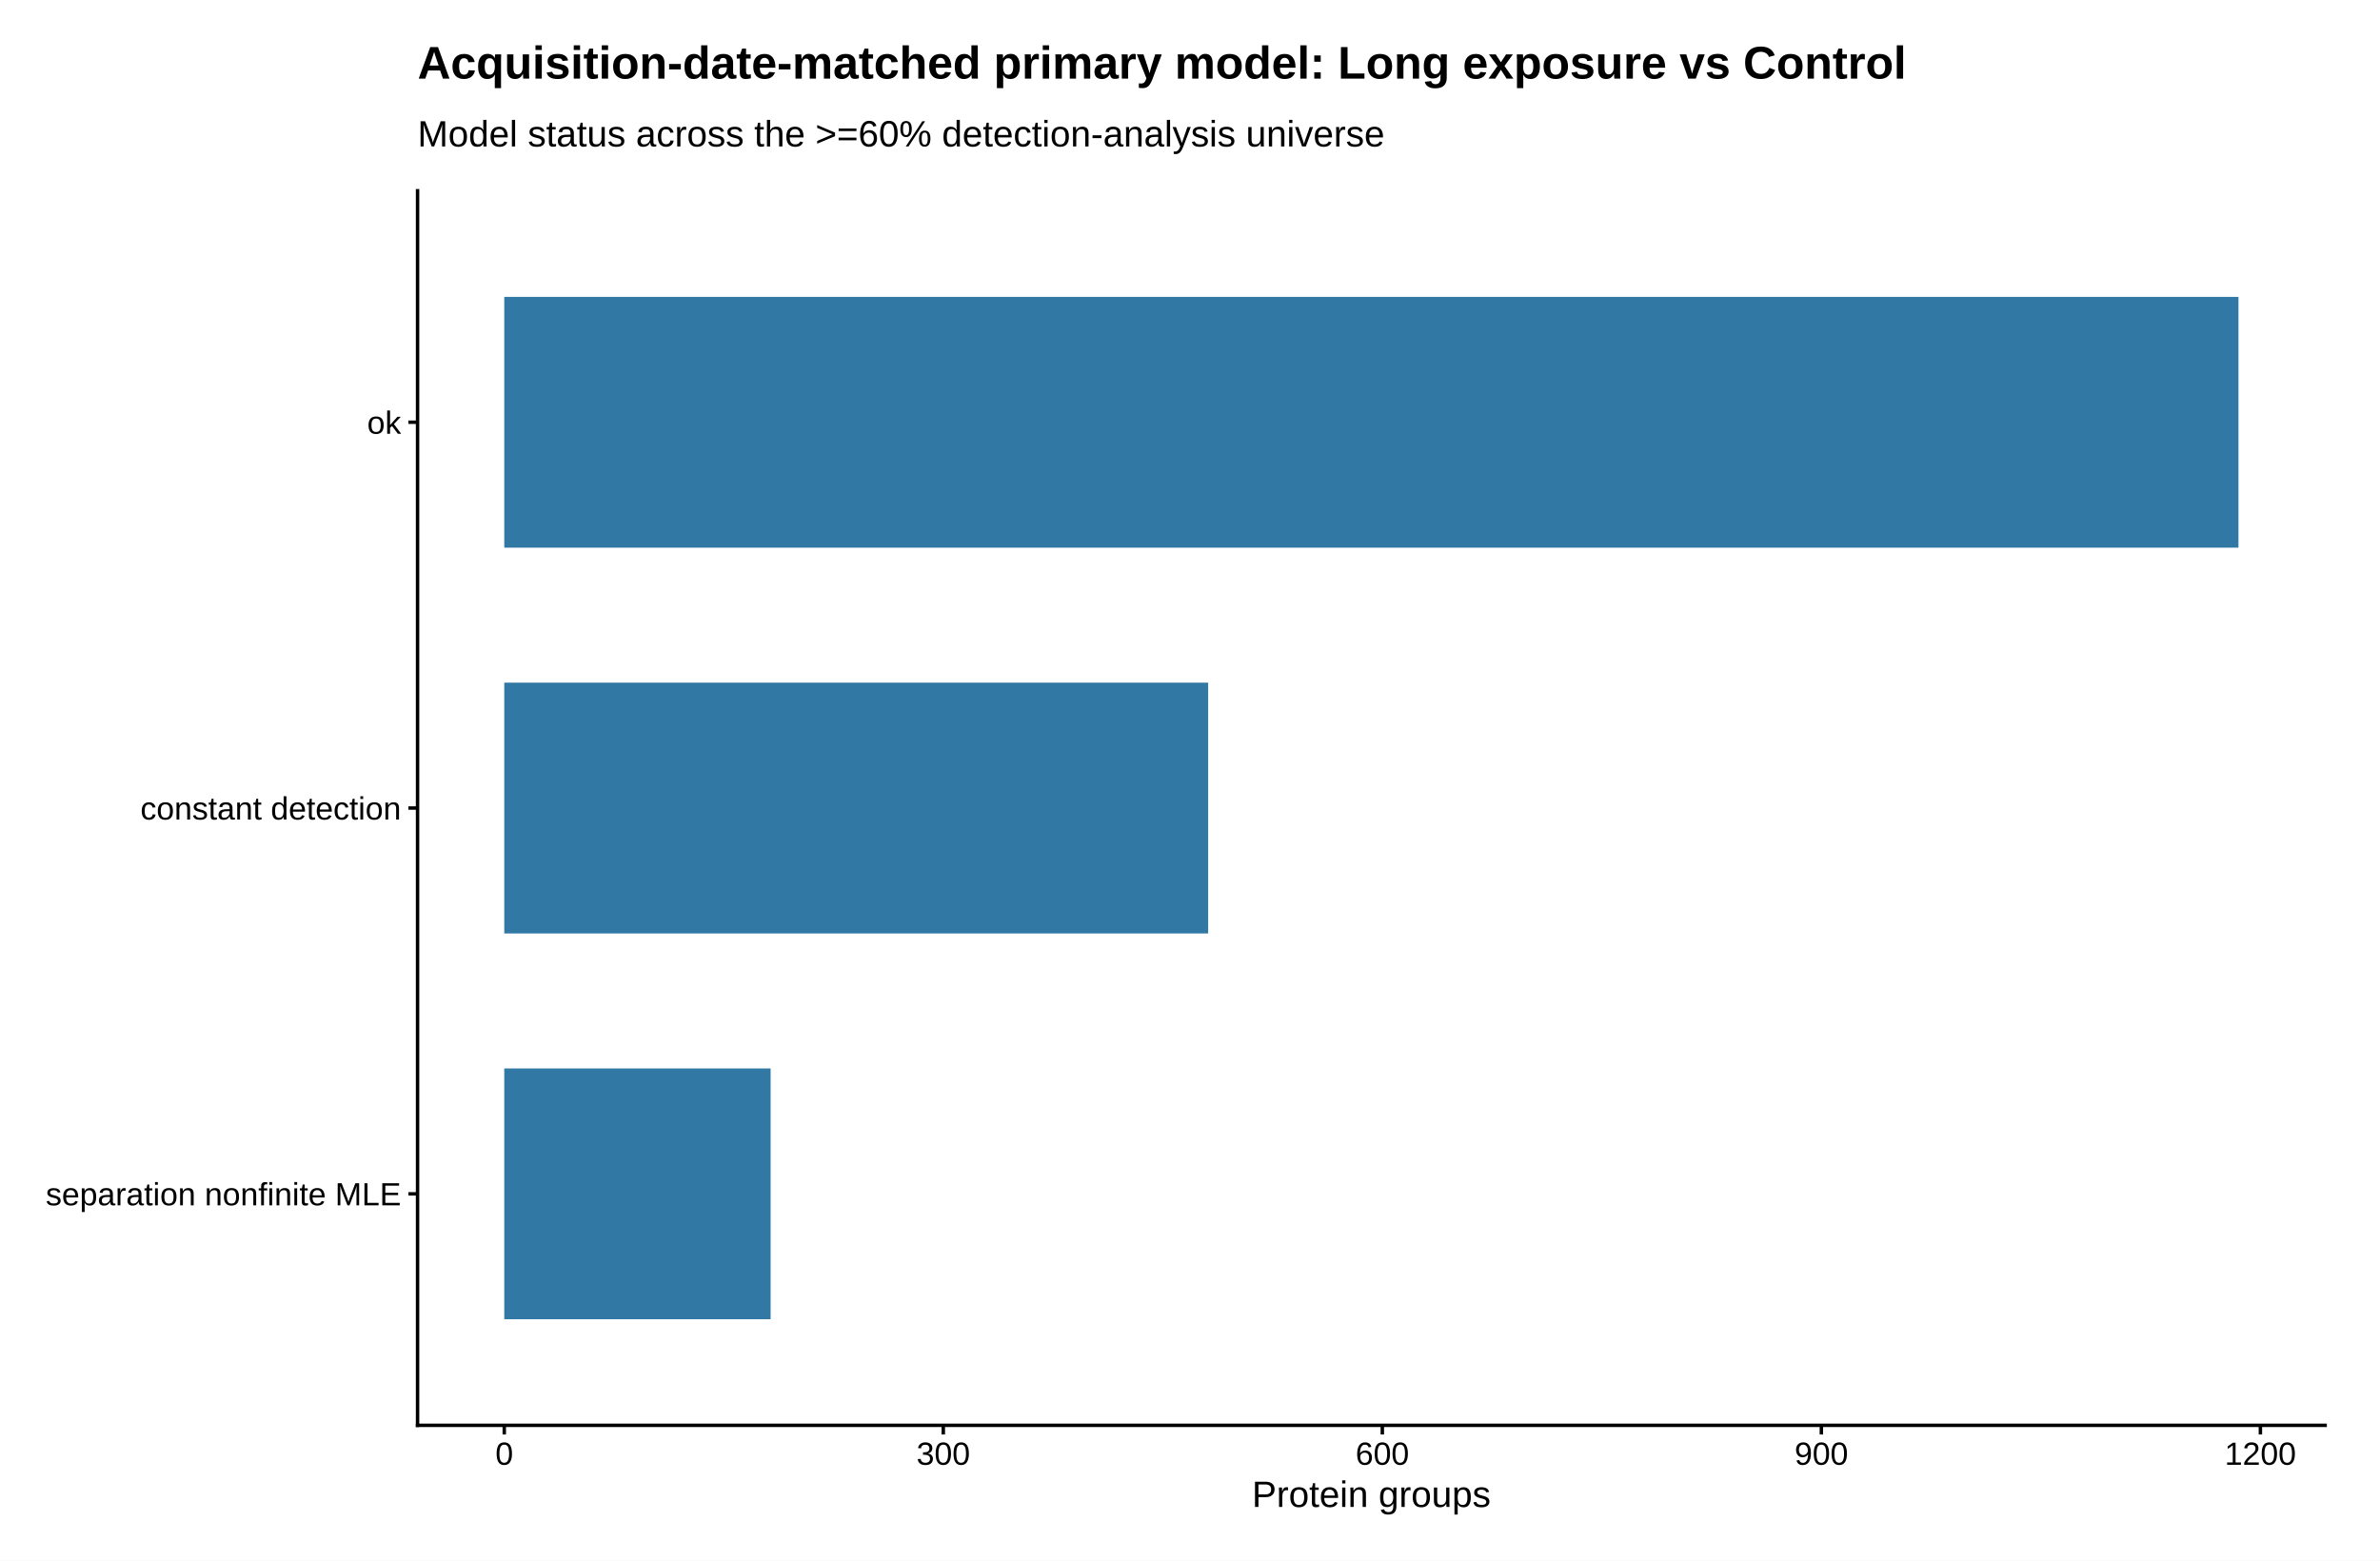
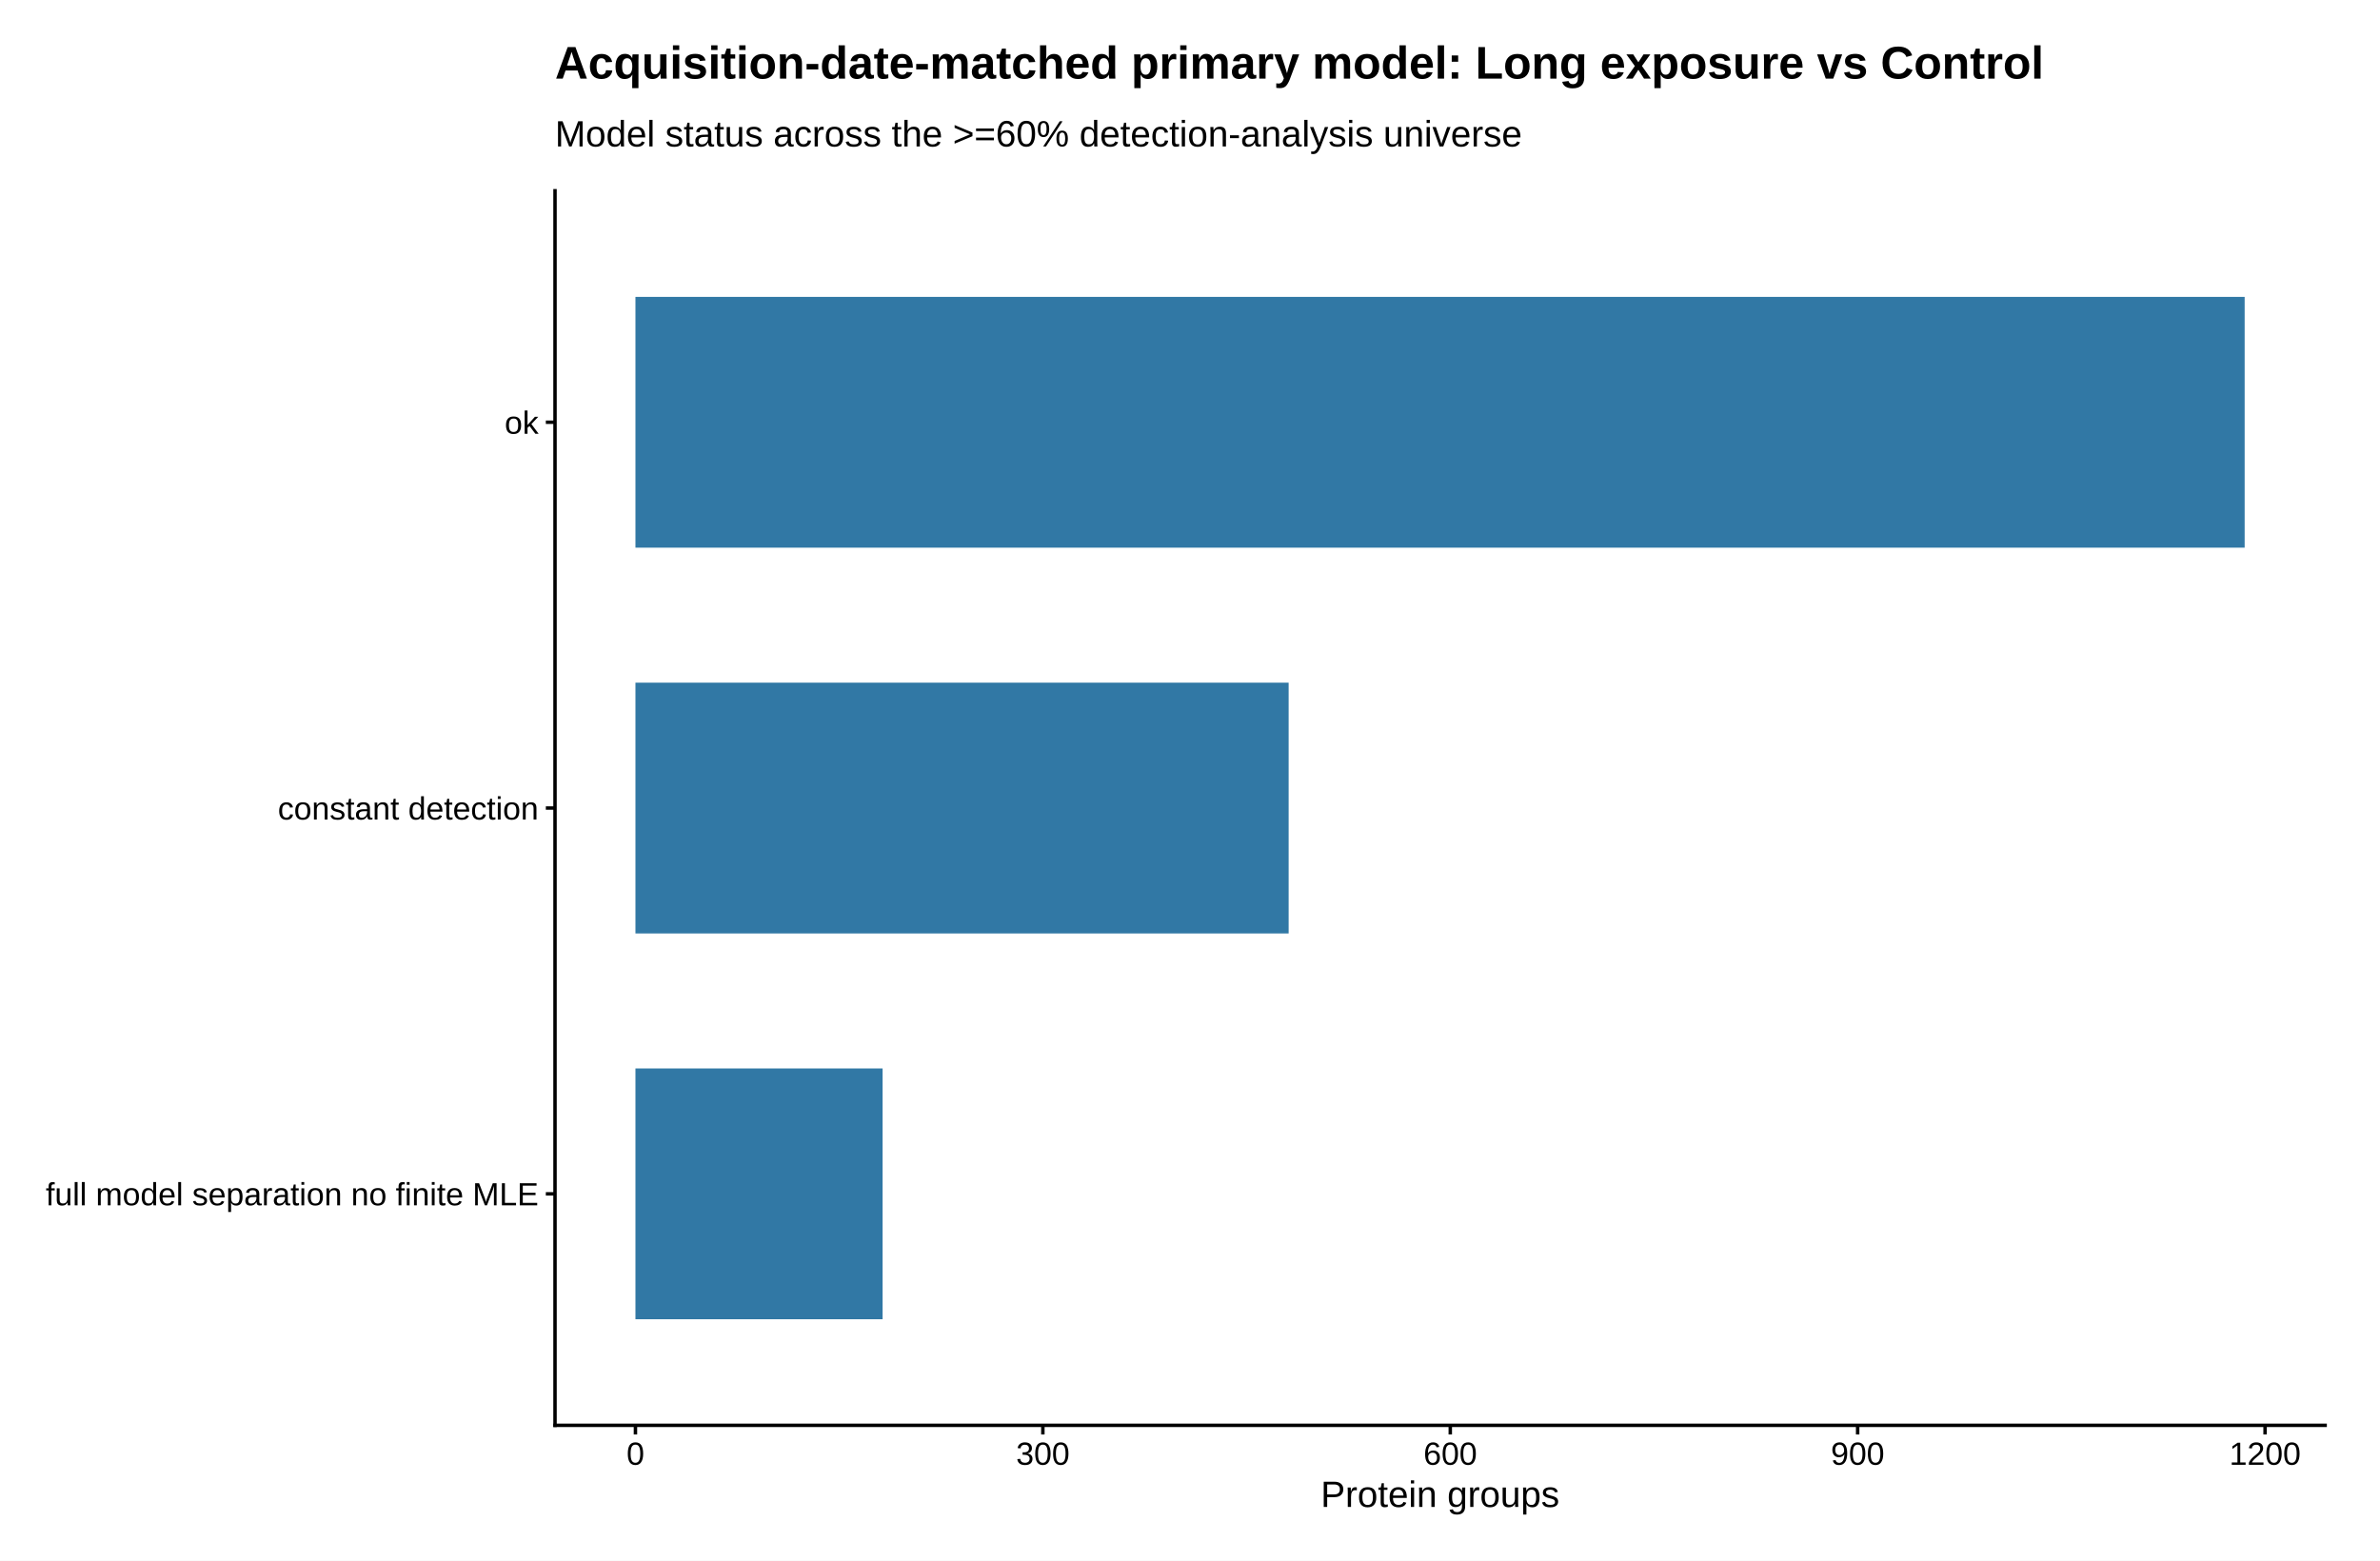
<svg xmlns="http://www.w3.org/2000/svg" class="svglite" width="518.74pt" height="340.16pt" viewBox="0 0 518.74 340.16">
  <defs>
    <style type="text/css">
    .svglite line, .svglite polyline, .svglite polygon, .svglite path, .svglite rect, .svglite circle {
      fill: none;
      stroke: #000000;
      stroke-linecap: round;
      stroke-linejoin: round;
      stroke-miterlimit: 10.00;
    }
    .svglite text {
      white-space: pre;
    }
  </style>
  </defs>
  <rect width="100%" height="100%" style="stroke: none; fill: #FFFFFF;" />
  <defs>
    <clipPath id="cpMC4wMHw1MTguNzR8MC4wMHwzNDAuMTY=">
      <rect x="0.00" y="0.00" width="518.74" height="340.16" />
    </clipPath>
  </defs>
  <g clip-path="url(#cpMC4wMHw1MTguNzR8MC4wMHwzNDAuMTY=)">
    <rect x="0.00" y="0.00" width="518.74" height="340.16" style="stroke-width: 0.78; stroke: #FFFFFF; fill: #FFFFFF;" />
  </g>
  <defs>
-     <clipPath id="cpOTEuMDF8NTA2Ljc4fDQxLjU5fDMxMC43Mg==">
-       <rect x="91.01" y="41.59" width="415.78" height="269.13" />
+     <clipPath id="cpMTIwLjk3fDUwNi43OHw0MS41OXwzMTAuNzI=">
+       <rect x="120.97" y="41.59" width="385.82" height="269.13" />
    </clipPath>
  </defs>
-   <g clip-path="url(#cpOTEuMDF8NTA2Ljc4fDQxLjU5fDMxMC43Mg==)">
-     <rect x="91.01" y="41.59" width="415.78" height="269.13" style="stroke-width: 0.78; stroke: none; fill: #FFFFFF;" />
-     <rect x="109.91" y="148.82" width="153.42" height="54.67" style="stroke-width: 0.78; stroke: none; stroke-linecap: butt; stroke-linejoin: miter; fill: #3178A5;" />
-     <rect x="109.91" y="64.72" width="377.98" height="54.67" style="stroke-width: 0.78; stroke: none; stroke-linecap: butt; stroke-linejoin: miter; fill: #3178A5;" />
-     <rect x="109.91" y="232.92" width="58.05" height="54.67" style="stroke-width: 0.78; stroke: none; stroke-linecap: butt; stroke-linejoin: miter; fill: #3178A5;" />
+   <g clip-path="url(#cpMTIwLjk3fDUwNi43OHw0MS41OXwzMTAuNzI=)">
+     <rect x="120.97" y="41.59" width="385.82" height="269.13" style="stroke-width: 0.78; stroke: none; fill: #FFFFFF;" />
+     <rect x="138.50" y="148.82" width="142.37" height="54.67" style="stroke-width: 0.78; stroke: none; stroke-linecap: butt; stroke-linejoin: miter; fill: #3178A5;" />
+     <rect x="138.50" y="232.92" width="53.87" height="54.67" style="stroke-width: 0.78; stroke: none; stroke-linecap: butt; stroke-linejoin: miter; fill: #3178A5;" />
+     <rect x="138.50" y="64.72" width="350.74" height="54.67" style="stroke-width: 0.78; stroke: none; stroke-linecap: butt; stroke-linejoin: miter; fill: #3178A5;" />
  </g>
  <g clip-path="url(#cpMC4wMHw1MTguNzR8MC4wMHwzNDAuMTY=)">
-     <polyline points="91.01,310.72 91.01,41.59 " style="stroke-width: 0.75; stroke-linecap: square;" />
-     <text x="87.42" y="262.76" text-anchor="end" style="font-size: 7.00px; font-family: &quot;Arial&quot;;" textLength="77.46px" lengthAdjust="spacingAndGlyphs">separation nonfinite MLE</text>
-     <text x="87.42" y="178.66" text-anchor="end" style="font-size: 7.00px; font-family: &quot;Arial&quot;;" textLength="56.83px" lengthAdjust="spacingAndGlyphs">constant detection</text>
-     <text x="87.42" y="94.56" text-anchor="end" style="font-size: 7.00px; font-family: &quot;Arial&quot;;" textLength="7.39px" lengthAdjust="spacingAndGlyphs">ok</text>
-     <polyline points="89.01,260.26 91.01,260.26 " style="stroke-width: 0.75; stroke-linecap: butt;" />
-     <polyline points="89.01,176.15 91.01,176.15 " style="stroke-width: 0.75; stroke-linecap: butt;" />
-     <polyline points="89.01,92.05 91.01,92.05 " style="stroke-width: 0.75; stroke-linecap: butt;" />
-     <polyline points="91.01,310.72 506.78,310.72 " style="stroke-width: 0.75; stroke-linecap: square;" />
-     <polyline points="109.91,312.71 109.91,310.72 " style="stroke-width: 0.75; stroke-linecap: butt;" />
-     <polyline points="205.60,312.71 205.60,310.72 " style="stroke-width: 0.75; stroke-linecap: butt;" />
-     <polyline points="301.29,312.71 301.29,310.72 " style="stroke-width: 0.75; stroke-linecap: butt;" />
-     <polyline points="396.98,312.71 396.98,310.72 " style="stroke-width: 0.75; stroke-linecap: butt;" />
-     <polyline points="492.67,312.71 492.67,310.72 " style="stroke-width: 0.75; stroke-linecap: butt;" />
-     <text x="109.91" y="319.32" text-anchor="middle" style="font-size: 7.00px; font-family: &quot;Arial&quot;;" textLength="3.90px" lengthAdjust="spacingAndGlyphs">0</text>
-     <text x="205.60" y="319.32" text-anchor="middle" style="font-size: 7.00px; font-family: &quot;Arial&quot;;" textLength="11.69px" lengthAdjust="spacingAndGlyphs">300</text>
-     <text x="301.29" y="319.32" text-anchor="middle" style="font-size: 7.00px; font-family: &quot;Arial&quot;;" textLength="11.69px" lengthAdjust="spacingAndGlyphs">600</text>
-     <text x="396.98" y="319.32" text-anchor="middle" style="font-size: 7.00px; font-family: &quot;Arial&quot;;" textLength="11.69px" lengthAdjust="spacingAndGlyphs">900</text>
-     <text x="492.67" y="319.32" text-anchor="middle" style="font-size: 7.00px; font-family: &quot;Arial&quot;;" textLength="15.58px" lengthAdjust="spacingAndGlyphs">1200</text>
-     <text x="298.90" y="328.51" text-anchor="middle" style="font-size: 8.00px; font-family: &quot;Arial&quot;;" textLength="52.04px" lengthAdjust="spacingAndGlyphs">Protein groups</text>
-     <text x="91.01" y="31.93" style="font-size: 8.00px; font-family: &quot;Arial&quot;;" textLength="210.85px" lengthAdjust="spacingAndGlyphs">Model status across the &gt;=60% detection-analysis universe</text>
-     <text x="91.01" y="17.13" style="font-size: 10.00px; font-weight: bold; font-family: &quot;Arial&quot;;" textLength="324.55px" lengthAdjust="spacingAndGlyphs">Acquisition-date-matched primary model: Long exposure vs Control</text>
+     <polyline points="120.97,310.72 120.97,41.59 " style="stroke-width: 0.75; stroke-linecap: square;" />
+     <text x="117.38" y="262.76" text-anchor="end" style="font-size: 7.00px; font-family: &quot;Arial&quot;;" textLength="107.42px" lengthAdjust="spacingAndGlyphs">full model separation no finite MLE</text>
+     <text x="117.38" y="178.66" text-anchor="end" style="font-size: 7.00px; font-family: &quot;Arial&quot;;" textLength="56.83px" lengthAdjust="spacingAndGlyphs">constant detection</text>
+     <text x="117.38" y="94.56" text-anchor="end" style="font-size: 7.00px; font-family: &quot;Arial&quot;;" textLength="7.39px" lengthAdjust="spacingAndGlyphs">ok</text>
+     <polyline points="118.97,260.26 120.97,260.26 " style="stroke-width: 0.75; stroke-linecap: butt;" />
+     <polyline points="118.97,176.15 120.97,176.15 " style="stroke-width: 0.75; stroke-linecap: butt;" />
+     <polyline points="118.97,92.05 120.97,92.05 " style="stroke-width: 0.75; stroke-linecap: butt;" />
+     <polyline points="120.97,310.72 506.78,310.72 " style="stroke-width: 0.75; stroke-linecap: square;" />
+     <polyline points="138.50,312.71 138.50,310.72 " style="stroke-width: 0.75; stroke-linecap: butt;" />
+     <polyline points="227.30,312.71 227.30,310.72 " style="stroke-width: 0.75; stroke-linecap: butt;" />
+     <polyline points="316.10,312.71 316.10,310.72 " style="stroke-width: 0.75; stroke-linecap: butt;" />
+     <polyline points="404.89,312.71 404.89,310.72 " style="stroke-width: 0.75; stroke-linecap: butt;" />
+     <polyline points="493.69,312.71 493.69,310.72 " style="stroke-width: 0.75; stroke-linecap: butt;" />
+     <text x="138.50" y="319.32" text-anchor="middle" style="font-size: 7.00px; font-family: &quot;Arial&quot;;" textLength="3.90px" lengthAdjust="spacingAndGlyphs">0</text>
+     <text x="227.30" y="319.32" text-anchor="middle" style="font-size: 7.00px; font-family: &quot;Arial&quot;;" textLength="11.69px" lengthAdjust="spacingAndGlyphs">300</text>
+     <text x="316.10" y="319.32" text-anchor="middle" style="font-size: 7.00px; font-family: &quot;Arial&quot;;" textLength="11.69px" lengthAdjust="spacingAndGlyphs">600</text>
+     <text x="404.89" y="319.32" text-anchor="middle" style="font-size: 7.00px; font-family: &quot;Arial&quot;;" textLength="11.69px" lengthAdjust="spacingAndGlyphs">900</text>
+     <text x="493.69" y="319.32" text-anchor="middle" style="font-size: 7.00px; font-family: &quot;Arial&quot;;" textLength="15.58px" lengthAdjust="spacingAndGlyphs">1200</text>
+     <text x="313.88" y="328.51" text-anchor="middle" style="font-size: 8.00px; font-family: &quot;Arial&quot;;" textLength="52.04px" lengthAdjust="spacingAndGlyphs">Protein groups</text>
+     <text x="120.97" y="31.93" style="font-size: 8.00px; font-family: &quot;Arial&quot;;" textLength="210.85px" lengthAdjust="spacingAndGlyphs">Model status across the &gt;=60% detection-analysis universe</text>
+     <text x="120.97" y="17.13" style="font-size: 10.00px; font-weight: bold; font-family: &quot;Arial&quot;;" textLength="324.55px" lengthAdjust="spacingAndGlyphs">Acquisition-date-matched primary model: Long exposure vs Control</text>
  </g>
</svg>
